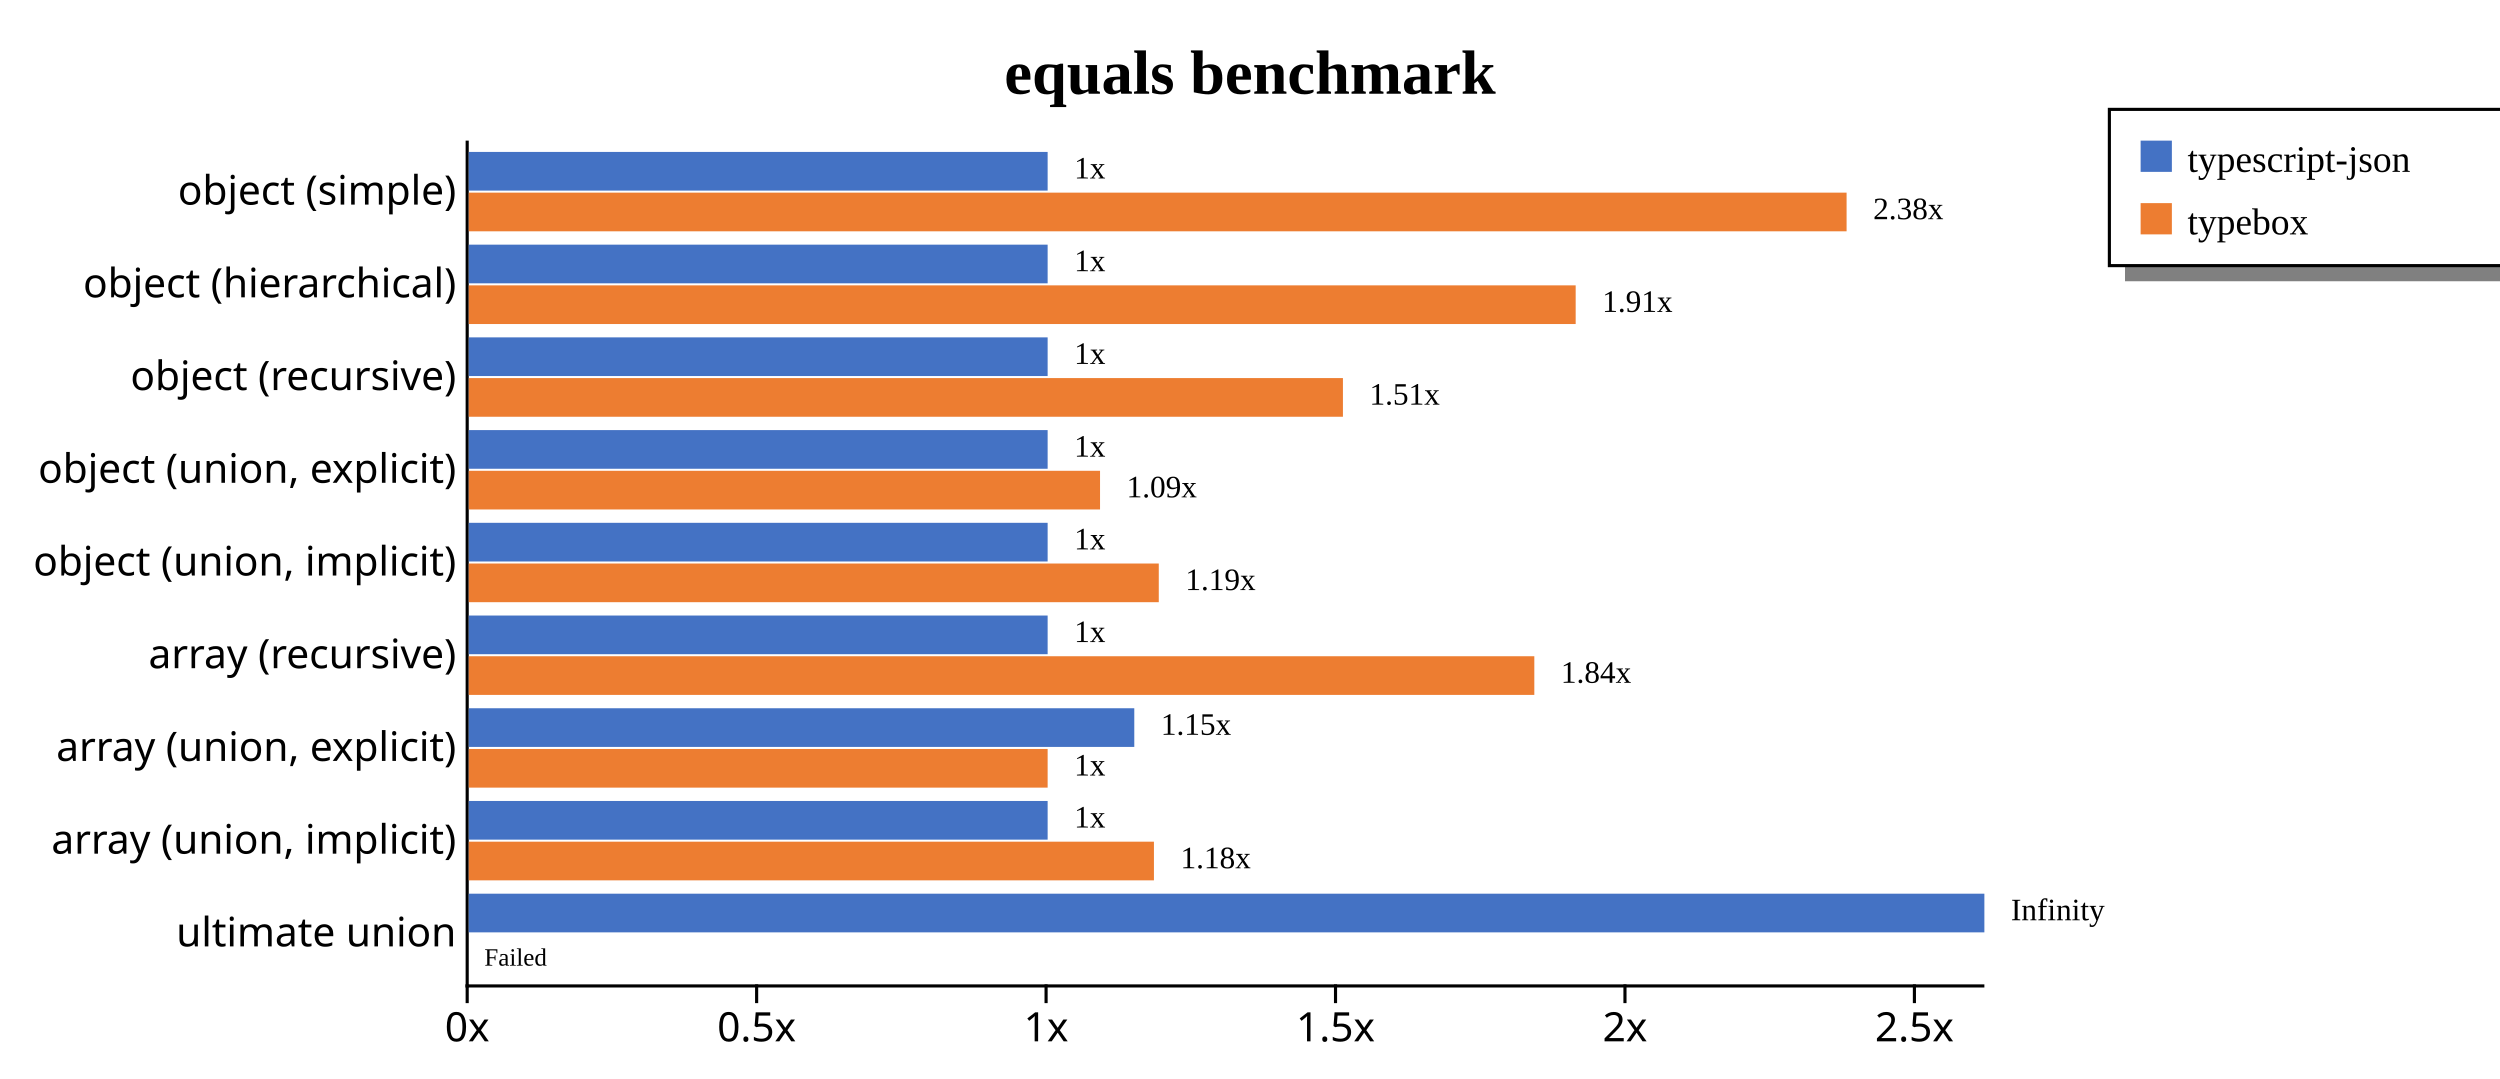
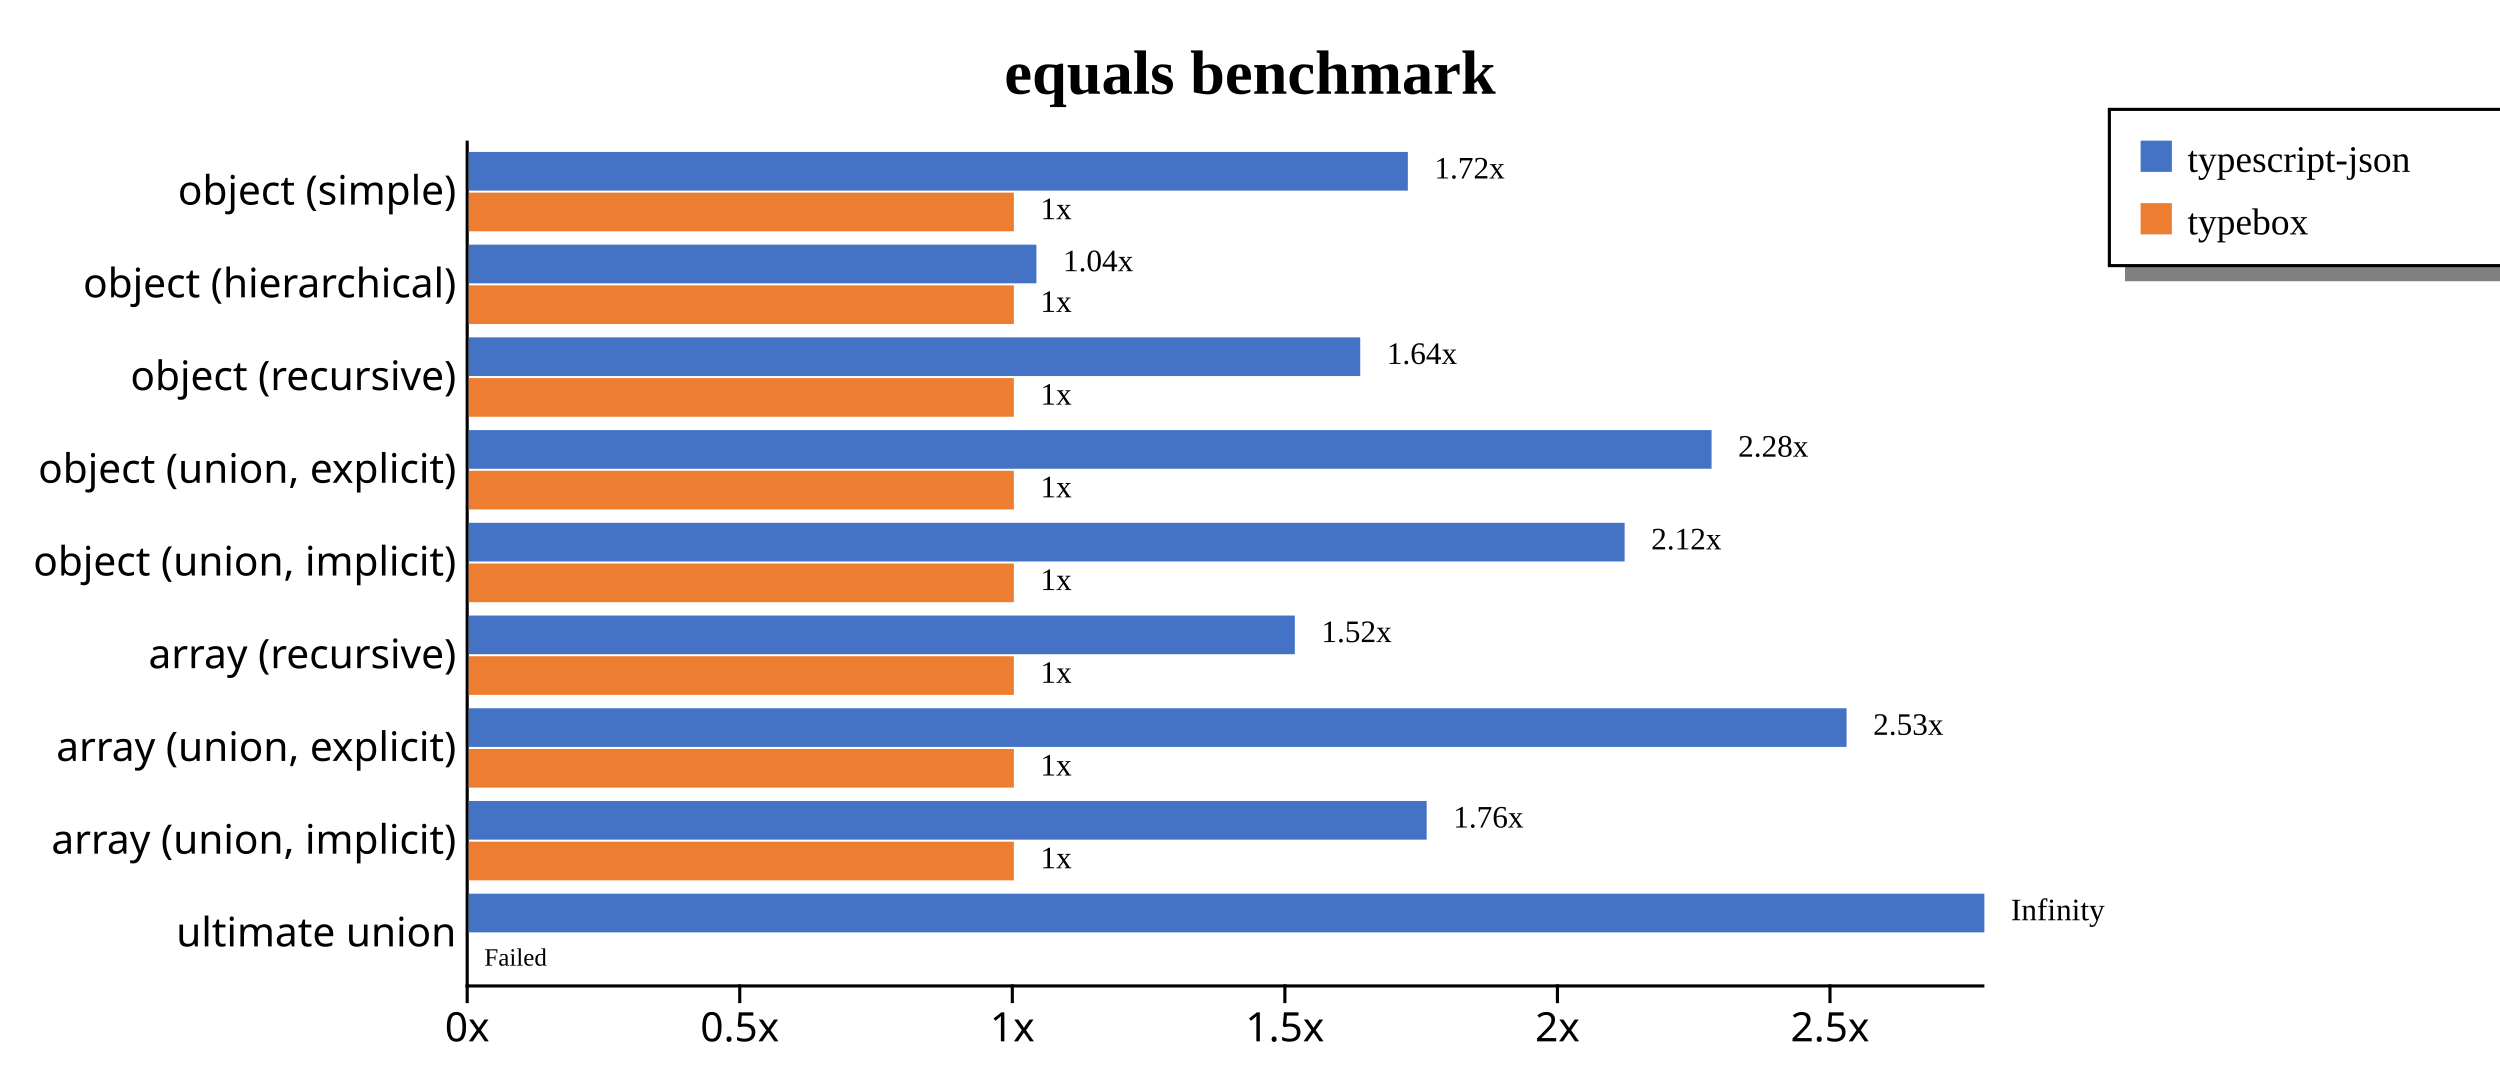
<svg xmlns="http://www.w3.org/2000/svg" width="800" height="345" style="background-color: white;">
  <g class="y axis" transform="translate(149,45)" fill="none" font-size="10" font-family="sans-serif" text-anchor="end" style="font-size: 13px;">
    <path class="domain" stroke="#000" d="M0,0.5H0.5V270.5H0" />
    <g class="tick" opacity="1" transform="translate(0,16.31868)" style="font-size: 13px;">
      <line stroke="#000" x2="0" />
      <text fill="#000" x="-3" dy="0.32em">object (simple)    </text>
    </g>
    <g class="tick" opacity="1" transform="translate(0,45.98901)" style="font-size: 13px;">
      <line stroke="#000" x2="0" />
      <text fill="#000" x="-3" dy="0.32em">object (hierarchical)    </text>
    </g>
    <g class="tick" opacity="1" transform="translate(0,75.65934)" style="font-size: 13px;">
      <line stroke="#000" x2="0" />
      <text fill="#000" x="-3" dy="0.32em">object (recursive)    </text>
    </g>
    <g class="tick" opacity="1" transform="translate(0,105.3297)" style="font-size: 13px;">
      <line stroke="#000" x2="0" />
      <text fill="#000" x="-3" dy="0.32em">object (union, explicit)    </text>
    </g>
    <g class="tick" opacity="1" transform="translate(0,135)" style="font-size: 13px;">
      <line stroke="#000" x2="0" />
      <text fill="#000" x="-3" dy="0.32em">object (union, implicit)    </text>
    </g>
    <g class="tick" opacity="1" transform="translate(0,164.6703)" style="font-size: 13px;">
      <line stroke="#000" x2="0" />
      <text fill="#000" x="-3" dy="0.32em">array (recursive)    </text>
    </g>
    <g class="tick" opacity="1" transform="translate(0,194.3407)" style="font-size: 13px;">
      <line stroke="#000" x2="0" />
      <text fill="#000" x="-3" dy="0.32em">array (union, explicit)    </text>
    </g>
    <g class="tick" opacity="1" transform="translate(0,224.011)" style="font-size: 13px;">
      <line stroke="#000" x2="0" />
      <text fill="#000" x="-3" dy="0.32em">array (union, implicit)    </text>
    </g>
    <g class="tick" opacity="1" transform="translate(0,253.6813)" style="font-size: 13px;">
      <line stroke="#000" x2="0" />
      <text fill="#000" x="-3" dy="0.32em">ultimate union    </text>
    </g>
  </g>
  <g class="x axis" transform="translate(149,315)" fill="none" font-size="10" font-family="sans-serif" text-anchor="middle" style="font-size: 13px;">
    <path class="domain" stroke="#000" d="M0.5,0V0.5H485.5V0" />
    <g class="tick" opacity="1" transform="translate(0.5,0)" style="font-size: 13px;">
      <line stroke="#000" y2="6" />
      <text fill="#000" y="9" dy="0.71em">0x</text>
    </g>
-     <g class="tick" opacity="1" transform="translate(93.12218,0)" style="font-size: 13px;">
+     <g class="tick" opacity="1" transform="translate(87.71922,0)" style="font-size: 13px;">
      <line stroke="#000" y2="6" />
      <text fill="#000" y="9" dy="0.71em">0.5x</text>
    </g>
-     <g class="tick" opacity="1" transform="translate(185.7444,0)" style="font-size: 13px;">
+     <g class="tick" opacity="1" transform="translate(174.9384,0)" style="font-size: 13px;">
      <line stroke="#000" y2="6" />
      <text fill="#000" y="9" dy="0.71em">1x</text>
    </g>
-     <g class="tick" opacity="1" transform="translate(278.3665,0)" style="font-size: 13px;">
+     <g class="tick" opacity="1" transform="translate(262.1577,0)" style="font-size: 13px;">
      <line stroke="#000" y2="6" />
      <text fill="#000" y="9" dy="0.71em">1.5x</text>
    </g>
-     <g class="tick" opacity="1" transform="translate(370.9887,0)" style="font-size: 13px;">
+     <g class="tick" opacity="1" transform="translate(349.3769,0)" style="font-size: 13px;">
      <line stroke="#000" y2="6" />
      <text fill="#000" y="9" dy="0.71em">2x</text>
    </g>
-     <g class="tick" opacity="1" transform="translate(463.6109,0)" style="font-size: 13px;">
+     <g class="tick" opacity="1" transform="translate(436.5961,0)" style="font-size: 13px;">
      <line stroke="#000" y2="6" />
      <text fill="#000" y="9" dy="0.71em">2.5x</text>
    </g>
  </g>
  <text transform="translate(400, 30)" style="text-anchor: middle; font-size: 20px; font-weight: bold;">equals benchmark</text>
  <rect x="680" y="85" width="200" height="5" fill="gray" />
  <rect x="675" y="35" width="200" height="50" fill="none" stroke="black" />
  <rect x="685" y="45" width="10" height="10" style="fill: #4472c4;" />
  <text x="700" y="55" style="font-size: 12px;">typescript-json</text>
  <rect x="685" y="65" width="10" height="10" style="fill: #ed7d31;" />
  <text x="700" y="75" style="font-size: 12px;">typebox</text>
  <g style="font-size: 13px;">
    <g style="font-size: 13px;">
-       <rect x="150" y="48.618" width="185.244" height="12.375" fill="#4472c4" />
-       <rect x="150" y="61.644" width="440.909" height="12.375" fill="#ed7d31" />
-       <text class="label" x="343.744" y="57.118" font-size="10px">1x</text>
-       <text class="label" x="599.409" y="70.144" font-size="10px">2.38x</text>
-       <text class="label" x="340.244" y="58.618" font-size="8px" />
-       <text class="label" x="595.909" y="71.644" font-size="8px" />
+       <rect x="150" y="48.618" width="300.51" height="12.375" fill="#4472c4" />
+       <rect x="150" y="61.644" width="174.438" height="12.375" fill="#ed7d31" />
+       <text class="label" x="459.01" y="57.118" font-size="10px">1.72x</text>
+       <text class="label" x="332.938" y="70.144" font-size="10px">1x</text>
+       <text class="label" x="455.51" y="58.618" font-size="8px" />
+       <text class="label" x="329.438" y="71.644" font-size="8px" />
    </g>
    <g style="font-size: 13px;">
-       <rect x="150" y="78.289" width="185.244" height="12.375" fill="#4472c4" />
-       <rect x="150" y="91.315" width="354.215" height="12.375" fill="#ed7d31" />
-       <text class="label" x="343.744" y="86.789" font-size="10px">1x</text>
-       <text class="label" x="512.715" y="99.815" font-size="10px">1.91x</text>
-       <text class="label" x="340.244" y="88.289" font-size="8px" />
-       <text class="label" x="509.215" y="101.315" font-size="8px" />
+       <rect x="150" y="78.289" width="181.651" height="12.375" fill="#4472c4" />
+       <rect x="150" y="91.315" width="174.438" height="12.375" fill="#ed7d31" />
+       <text class="label" x="340.151" y="86.789" font-size="10px">1.04x</text>
+       <text class="label" x="332.938" y="99.815" font-size="10px">1x</text>
+       <text class="label" x="336.651" y="88.289" font-size="8px" />
+       <text class="label" x="329.438" y="101.315" font-size="8px" />
    </g>
    <g style="font-size: 13px;">
-       <rect x="150" y="107.959" width="185.244" height="12.375" fill="#4472c4" />
-       <rect x="150" y="120.985" width="279.738" height="12.375" fill="#ed7d31" />
-       <text class="label" x="343.744" y="116.459" font-size="10px">1x</text>
-       <text class="label" x="438.238" y="129.485" font-size="10px">1.51x</text>
-       <text class="label" x="340.244" y="117.959" font-size="8px" />
-       <text class="label" x="434.738" y="130.985" font-size="8px" />
+       <rect x="150" y="107.959" width="285.273" height="12.375" fill="#4472c4" />
+       <rect x="150" y="120.985" width="174.438" height="12.375" fill="#ed7d31" />
+       <text class="label" x="443.773" y="116.459" font-size="10px">1.64x</text>
+       <text class="label" x="332.938" y="129.485" font-size="10px">1x</text>
+       <text class="label" x="440.273" y="117.959" font-size="8px" />
+       <text class="label" x="329.438" y="130.985" font-size="8px" />
    </g>
    <g style="font-size: 13px;">
-       <rect x="150" y="137.629" width="185.244" height="12.375" fill="#4472c4" />
-       <rect x="150" y="150.655" width="202.012" height="12.375" fill="#ed7d31" />
-       <text class="label" x="343.744" y="146.129" font-size="10px">1x</text>
-       <text class="label" x="360.512" y="159.155" font-size="10px">1.09x</text>
-       <text class="label" x="340.244" y="147.629" font-size="8px" />
-       <text class="label" x="357.012" y="160.655" font-size="8px" />
+       <rect x="150" y="137.629" width="397.696" height="12.375" fill="#4472c4" />
+       <rect x="150" y="150.655" width="174.438" height="12.375" fill="#ed7d31" />
+       <text class="label" x="556.196" y="146.129" font-size="10px">2.28x</text>
+       <text class="label" x="332.938" y="159.155" font-size="10px">1x</text>
+       <text class="label" x="552.696" y="147.629" font-size="8px" />
+       <text class="label" x="329.438" y="160.655" font-size="8px" />
    </g>
    <g style="font-size: 13px;">
-       <rect x="150" y="167.3" width="185.244" height="12.375" fill="#4472c4" />
-       <rect x="150" y="180.326" width="220.809" height="12.375" fill="#ed7d31" />
-       <text class="label" x="343.744" y="175.8" font-size="10px">1x</text>
-       <text class="label" x="379.309" y="188.826" font-size="10px">1.19x</text>
-       <text class="label" x="340.244" y="177.3" font-size="8px" />
-       <text class="label" x="375.809" y="190.326" font-size="8px" />
+       <rect x="150" y="167.3" width="369.88" height="12.375" fill="#4472c4" />
+       <rect x="150" y="180.326" width="174.438" height="12.375" fill="#ed7d31" />
+       <text class="label" x="528.38" y="175.8" font-size="10px">2.12x</text>
+       <text class="label" x="332.938" y="188.826" font-size="10px">1x</text>
+       <text class="label" x="524.88" y="177.3" font-size="8px" />
+       <text class="label" x="329.438" y="190.326" font-size="8px" />
    </g>
    <g style="font-size: 13px;">
-       <rect x="150" y="196.97" width="185.244" height="12.375" fill="#4472c4" />
-       <rect x="150" y="209.996" width="340.983" height="12.375" fill="#ed7d31" />
-       <text class="label" x="343.744" y="205.47" font-size="10px">1x</text>
-       <text class="label" x="499.483" y="218.496" font-size="10px">1.84x</text>
-       <text class="label" x="340.244" y="206.97" font-size="8px" />
-       <text class="label" x="495.983" y="219.996" font-size="8px" />
+       <rect x="150" y="196.97" width="264.342" height="12.375" fill="#4472c4" />
+       <rect x="150" y="209.996" width="174.438" height="12.375" fill="#ed7d31" />
+       <text class="label" x="422.842" y="205.47" font-size="10px">1.52x</text>
+       <text class="label" x="332.938" y="218.496" font-size="10px">1x</text>
+       <text class="label" x="419.342" y="206.97" font-size="8px" />
+       <text class="label" x="329.438" y="219.996" font-size="8px" />
    </g>
    <g style="font-size: 13px;">
-       <rect x="150" y="226.64" width="212.971" height="12.375" fill="#4472c4" />
-       <rect x="150" y="239.666" width="185.244" height="12.375" fill="#ed7d31" />
-       <text class="label" x="371.471" y="235.14" font-size="10px">1.15x</text>
-       <text class="label" x="343.744" y="248.166" font-size="10px">1x</text>
-       <text class="label" x="367.971" y="236.64" font-size="8px" />
-       <text class="label" x="340.244" y="249.666" font-size="8px" />
+       <rect x="150" y="226.64" width="440.909" height="12.375" fill="#4472c4" />
+       <rect x="150" y="239.666" width="174.438" height="12.375" fill="#ed7d31" />
+       <text class="label" x="599.409" y="235.14" font-size="10px">2.53x</text>
+       <text class="label" x="332.938" y="248.166" font-size="10px">1x</text>
+       <text class="label" x="595.909" y="236.64" font-size="8px" />
+       <text class="label" x="329.438" y="249.666" font-size="8px" />
    </g>
    <g style="font-size: 13px;">
-       <rect x="150" y="256.311" width="185.244" height="12.375" fill="#4472c4" />
-       <rect x="150" y="269.337" width="219.26" height="12.375" fill="#ed7d31" />
-       <text class="label" x="343.744" y="264.811" font-size="10px">1x</text>
-       <text class="label" x="377.76" y="277.837" font-size="10px">1.18x</text>
-       <text class="label" x="340.244" y="266.311" font-size="8px" />
-       <text class="label" x="374.26" y="279.337" font-size="8px" />
+       <rect x="150" y="256.311" width="306.533" height="12.375" fill="#4472c4" />
+       <rect x="150" y="269.337" width="174.438" height="12.375" fill="#ed7d31" />
+       <text class="label" x="465.033" y="264.811" font-size="10px">1.76x</text>
+       <text class="label" x="332.938" y="277.837" font-size="10px">1x</text>
+       <text class="label" x="461.533" y="266.311" font-size="8px" />
+       <text class="label" x="329.438" y="279.337" font-size="8px" />
    </g>
    <g style="font-size: 13px;">
      <rect x="150" y="285.981" width="485" height="12.375" fill="#4472c4" />
      <rect x="150" y="299.007" width="0" height="12.375" fill="#ed7d31" />
      <text class="label" x="643.5" y="294.481" font-size="10px">Infinity</text>
      <text class="label" x="158.5" y="307.507" font-size="10px" />
      <text class="label" x="640" y="295.981" font-size="8px" />
      <text class="label" x="155" y="309.007" font-size="8px">Failed</text>
    </g>
  </g>
</svg>
